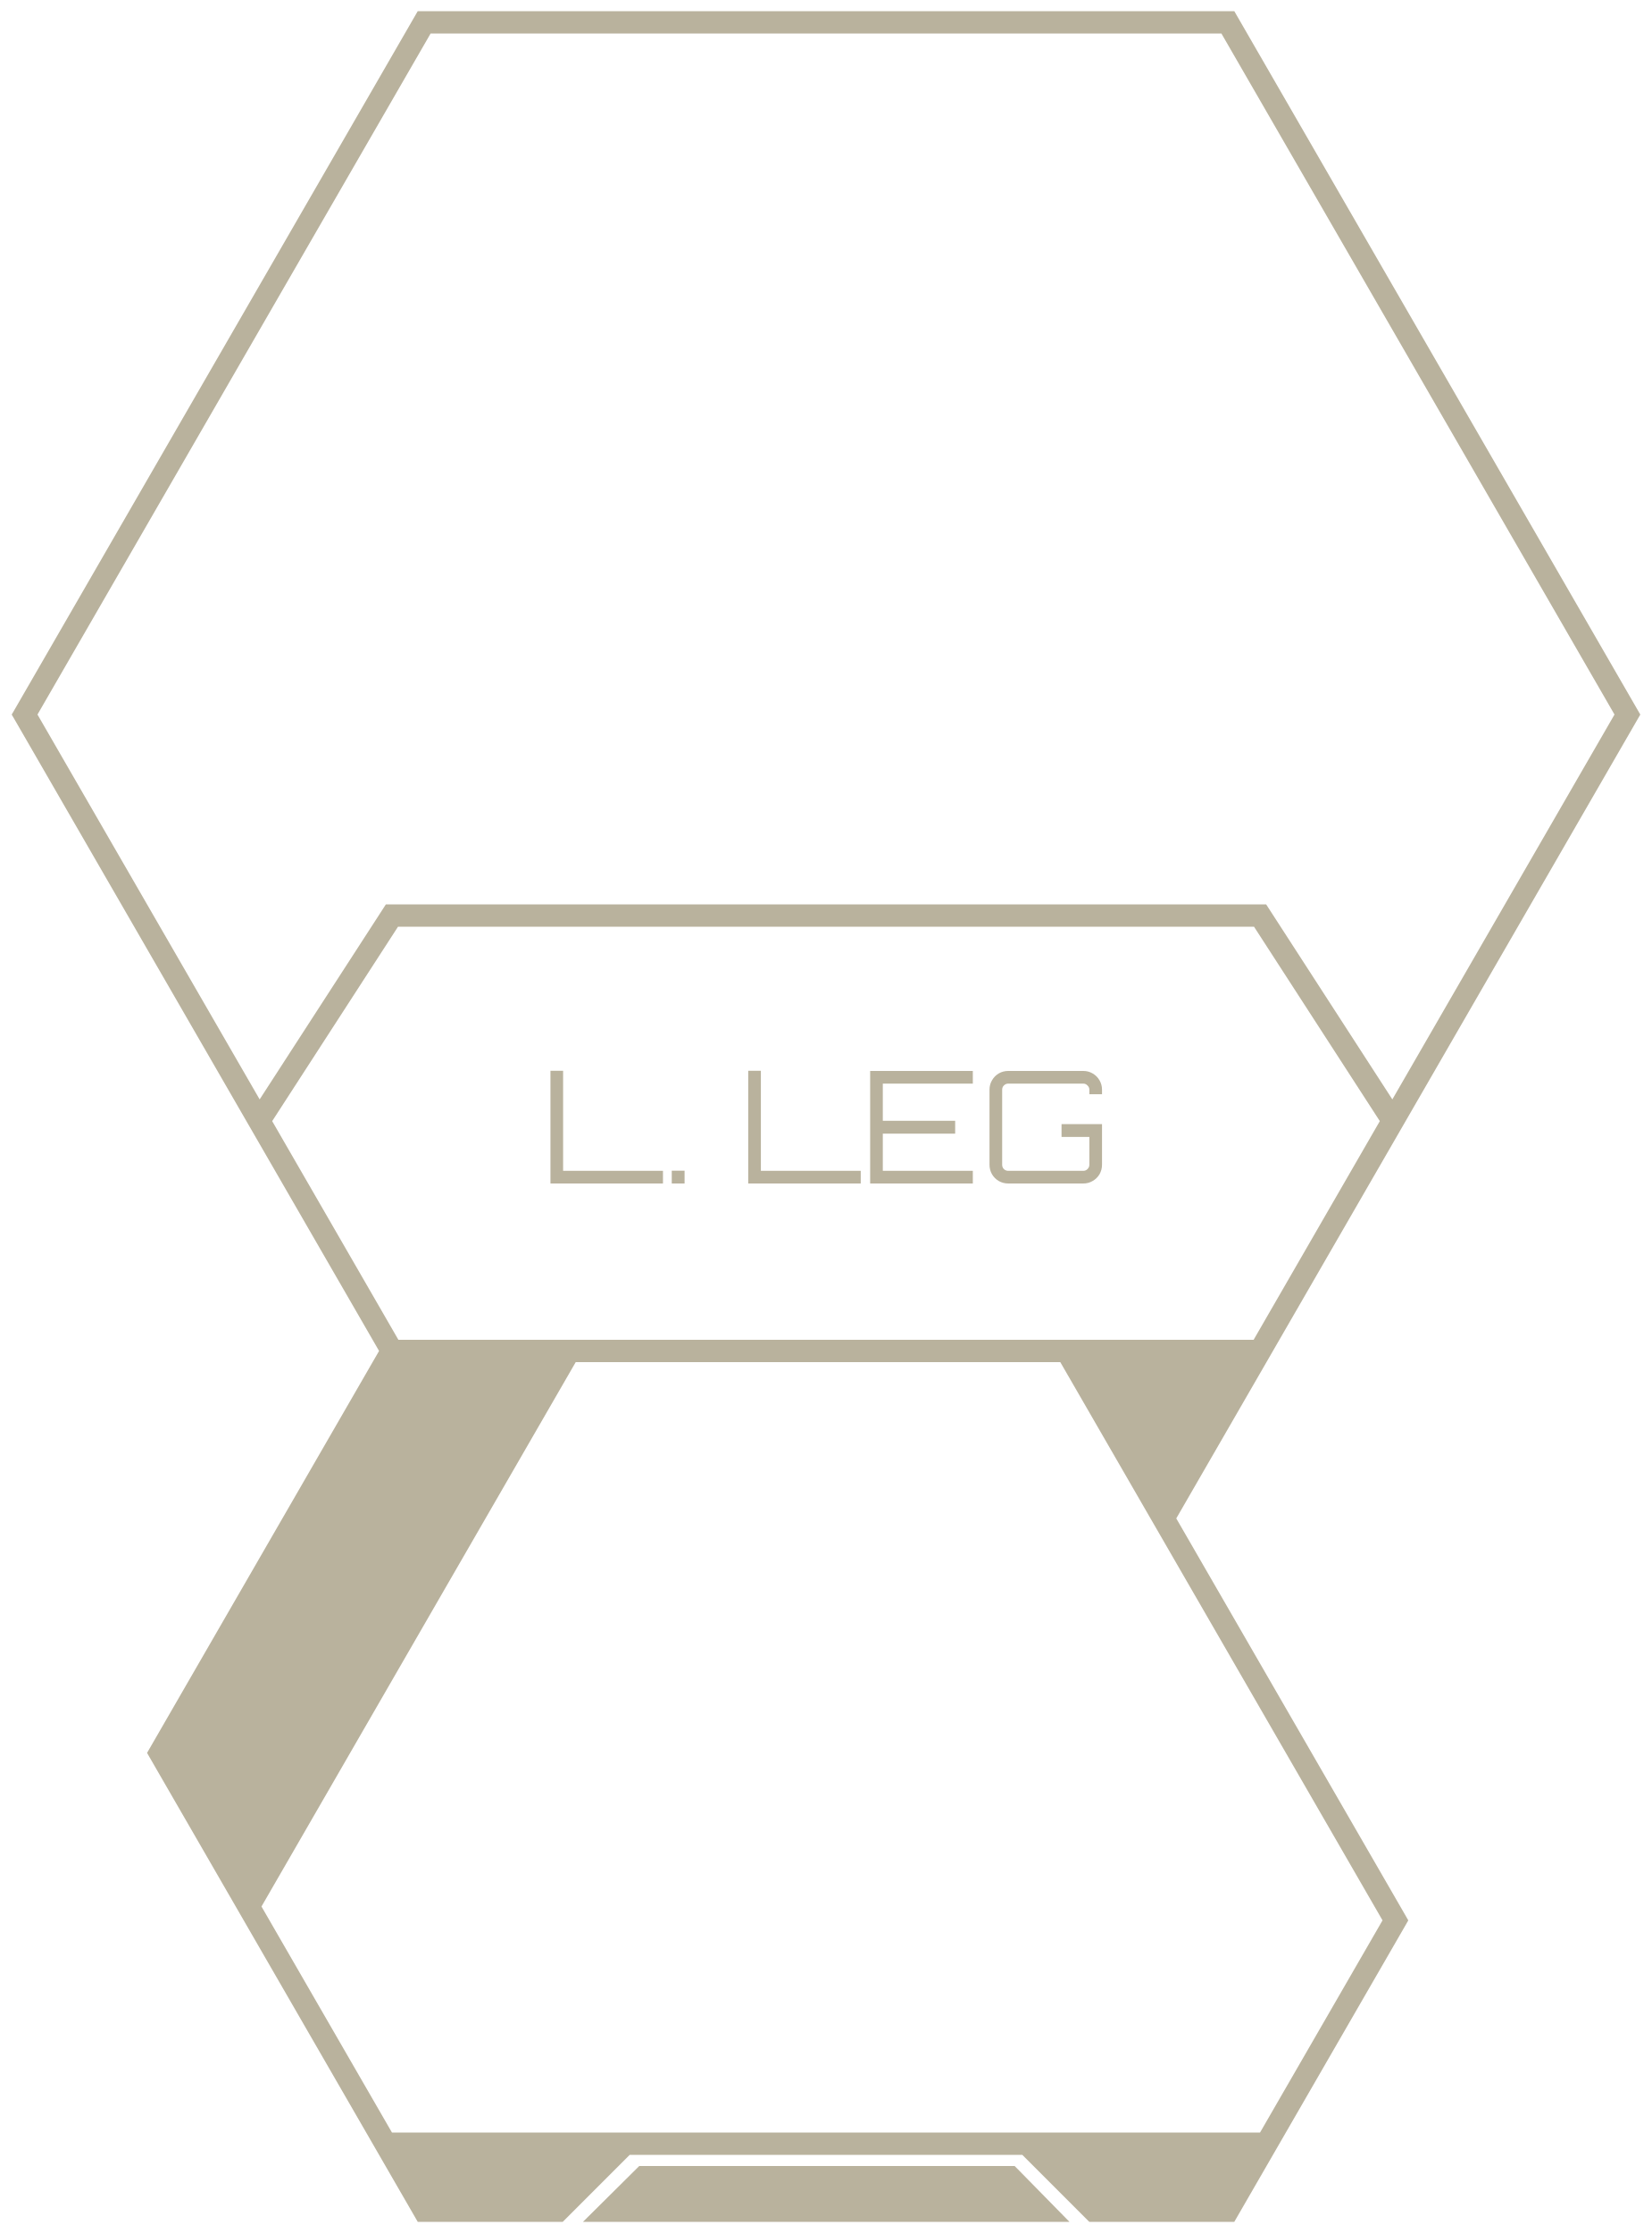
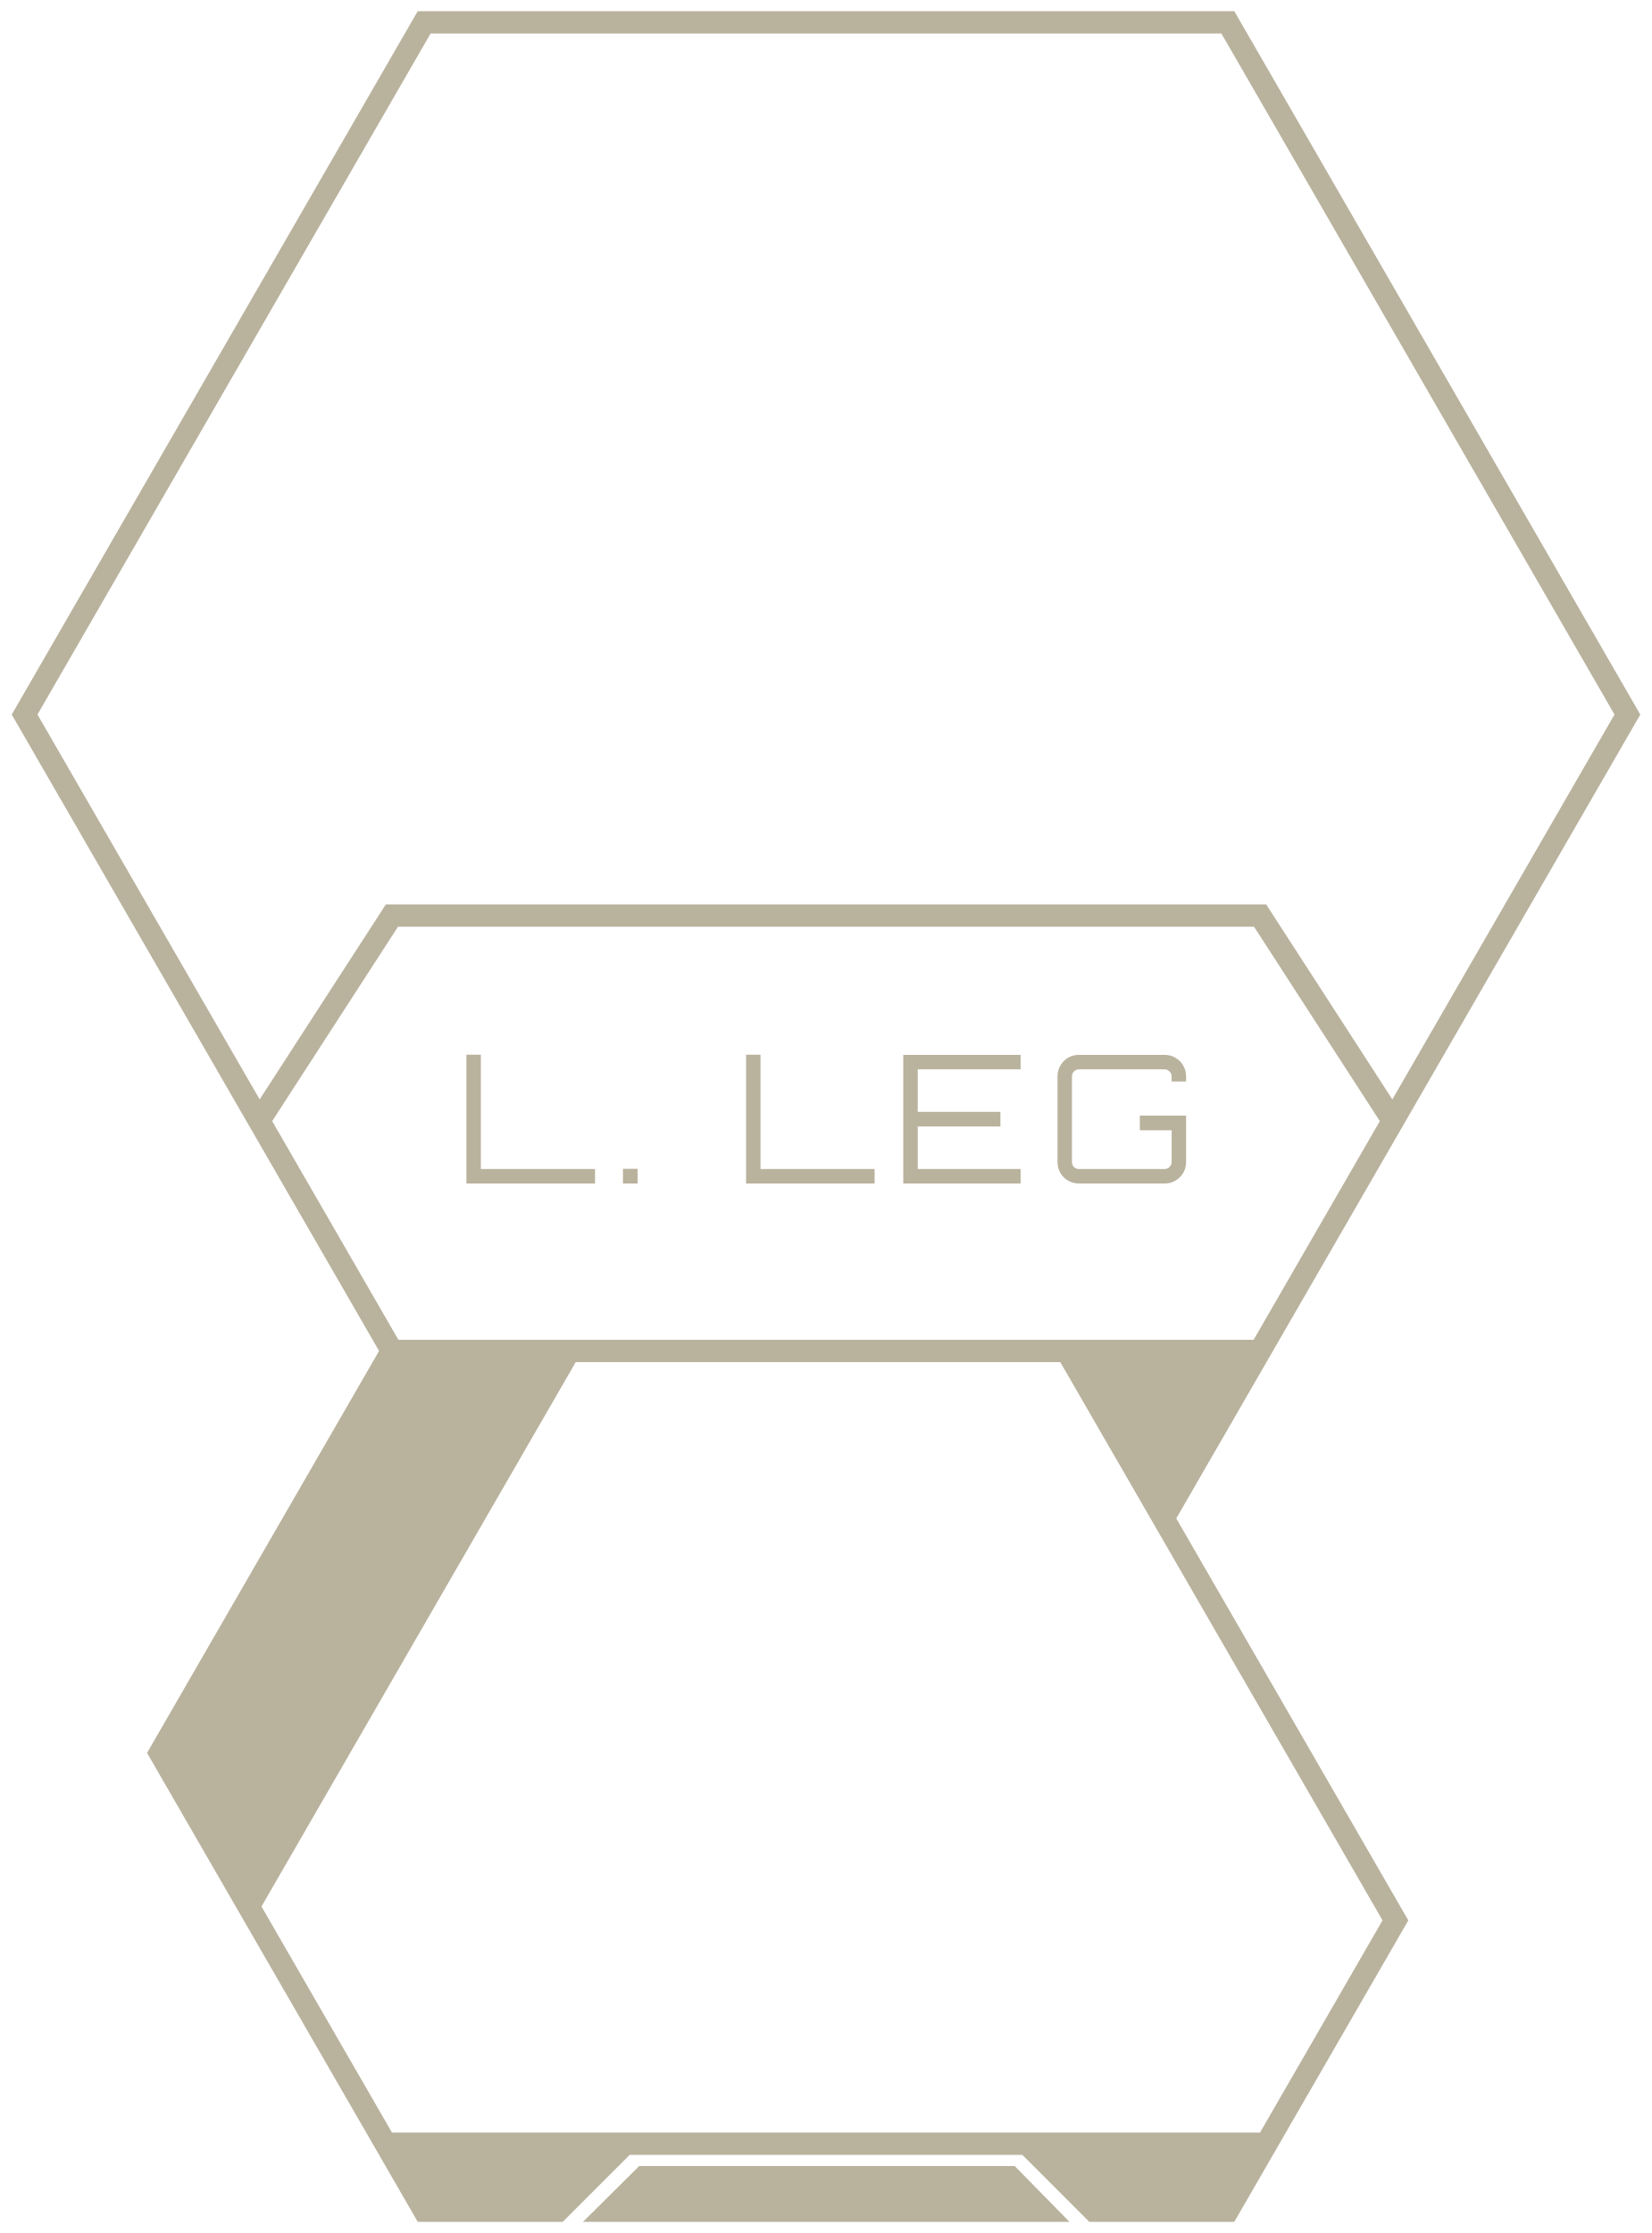
<svg xmlns="http://www.w3.org/2000/svg" width="74" height="100" viewBox="0 0 74 100" fill="none">
-   <path d="M24.657 53V47.953H25.224V52.433H29.697V53H24.657ZM30.091 53V52.426H30.665V53H30.091ZM33.516 53V47.953H34.083V52.433H38.556V53H33.516ZM38.978 53V47.96H43.577V48.527H39.545V50.193H42.786V50.767H39.545V52.433H43.577V53H38.978ZM45.164 53C45.01 53 44.867 52.963 44.737 52.888C44.611 52.813 44.51 52.713 44.436 52.587C44.361 52.456 44.324 52.314 44.324 52.16V48.8C44.324 48.646 44.361 48.506 44.436 48.38C44.51 48.249 44.611 48.147 44.737 48.072C44.867 47.997 45.01 47.96 45.164 47.96H48.524C48.678 47.96 48.818 47.997 48.944 48.072C49.074 48.147 49.177 48.249 49.252 48.38C49.326 48.506 49.364 48.646 49.364 48.8V49.003H48.797V48.8C48.797 48.725 48.769 48.662 48.713 48.611C48.661 48.555 48.598 48.527 48.524 48.527H45.164C45.089 48.527 45.024 48.555 44.968 48.611C44.916 48.662 44.891 48.725 44.891 48.8V52.16C44.891 52.235 44.916 52.3 44.968 52.356C45.024 52.407 45.089 52.433 45.164 52.433H48.524C48.598 52.433 48.661 52.407 48.713 52.356C48.769 52.3 48.797 52.235 48.797 52.16V50.914H47.551V50.34H49.364V52.16C49.364 52.314 49.326 52.456 49.252 52.587C49.177 52.713 49.074 52.813 48.944 52.888C48.818 52.963 48.678 53 48.524 53H45.164Z" fill="#B9B29D" />
+   <path d="M20.893 53V47.232H21.541V52.352H26.654V53H20.893ZM27.904 53V52.344H28.56V53H27.904ZM33.419 53V47.232H34.066V52.352H39.178V53H33.419ZM40.461 53V47.24H45.717V47.888H41.109V49.792H44.813V50.448H41.109V52.352H45.717V53H40.461ZM48.33 53C48.154 53 47.991 52.957 47.842 52.872C47.698 52.787 47.583 52.672 47.498 52.528C47.413 52.379 47.37 52.216 47.37 52.04V48.2C47.37 48.024 47.413 47.864 47.498 47.72C47.583 47.571 47.698 47.453 47.842 47.368C47.991 47.283 48.154 47.24 48.33 47.24H52.17C52.346 47.24 52.506 47.283 52.65 47.368C52.799 47.453 52.916 47.571 53.002 47.72C53.087 47.864 53.13 48.024 53.13 48.2V48.432H52.482V48.2C52.482 48.115 52.45 48.043 52.386 47.984C52.327 47.92 52.255 47.888 52.17 47.888H48.33C48.245 47.888 48.17 47.92 48.106 47.984C48.047 48.043 48.018 48.115 48.018 48.2V52.04C48.018 52.125 48.047 52.2 48.106 52.264C48.17 52.323 48.245 52.352 48.33 52.352H52.17C52.255 52.352 52.327 52.323 52.386 52.264C52.45 52.2 52.482 52.125 52.482 52.04V50.616H51.058V49.96H53.13V52.04C53.13 52.216 53.087 52.379 53.002 52.528C52.916 52.672 52.799 52.787 52.65 52.872C52.506 52.957 52.346 53 52.17 53H48.33Z" fill="#B9B29D" />
  <path fill-rule="evenodd" clip-rule="evenodd" d="M73.476 32L52.69 67.999L62.94 85.75L63.083 86L62.94 86.25L55.289 99.5H48.793L45.793 96.5H28.207L25.207 99.5H18.712L6.587 78.5L16.98 60.499L0.67 32.25L0.524 32L0.67 31.75L18.712 0.5H55.289L73.476 32ZM11.713 85.379L17.557 95.5H56.443L61.929 85.999L47.495 61H25.789L11.713 85.379ZM12.192 50.207L17.846 60H56.155L61.808 50.207L56.172 41.5H17.829L12.192 50.207ZM1.679 31.999L11.631 49.234L17.138 40.728L17.285 40.5H56.716L56.863 40.728L62.369 49.234L72.32 31.999L54.712 1.5H19.289L1.679 31.999Z" fill="#B9B29D" />
  <path d="M45.598 97.149L47.905 99.5H26.114L28.488 97.145L28.634 97H45.45L45.598 97.149Z" fill="#B9B29D" />
</svg>
